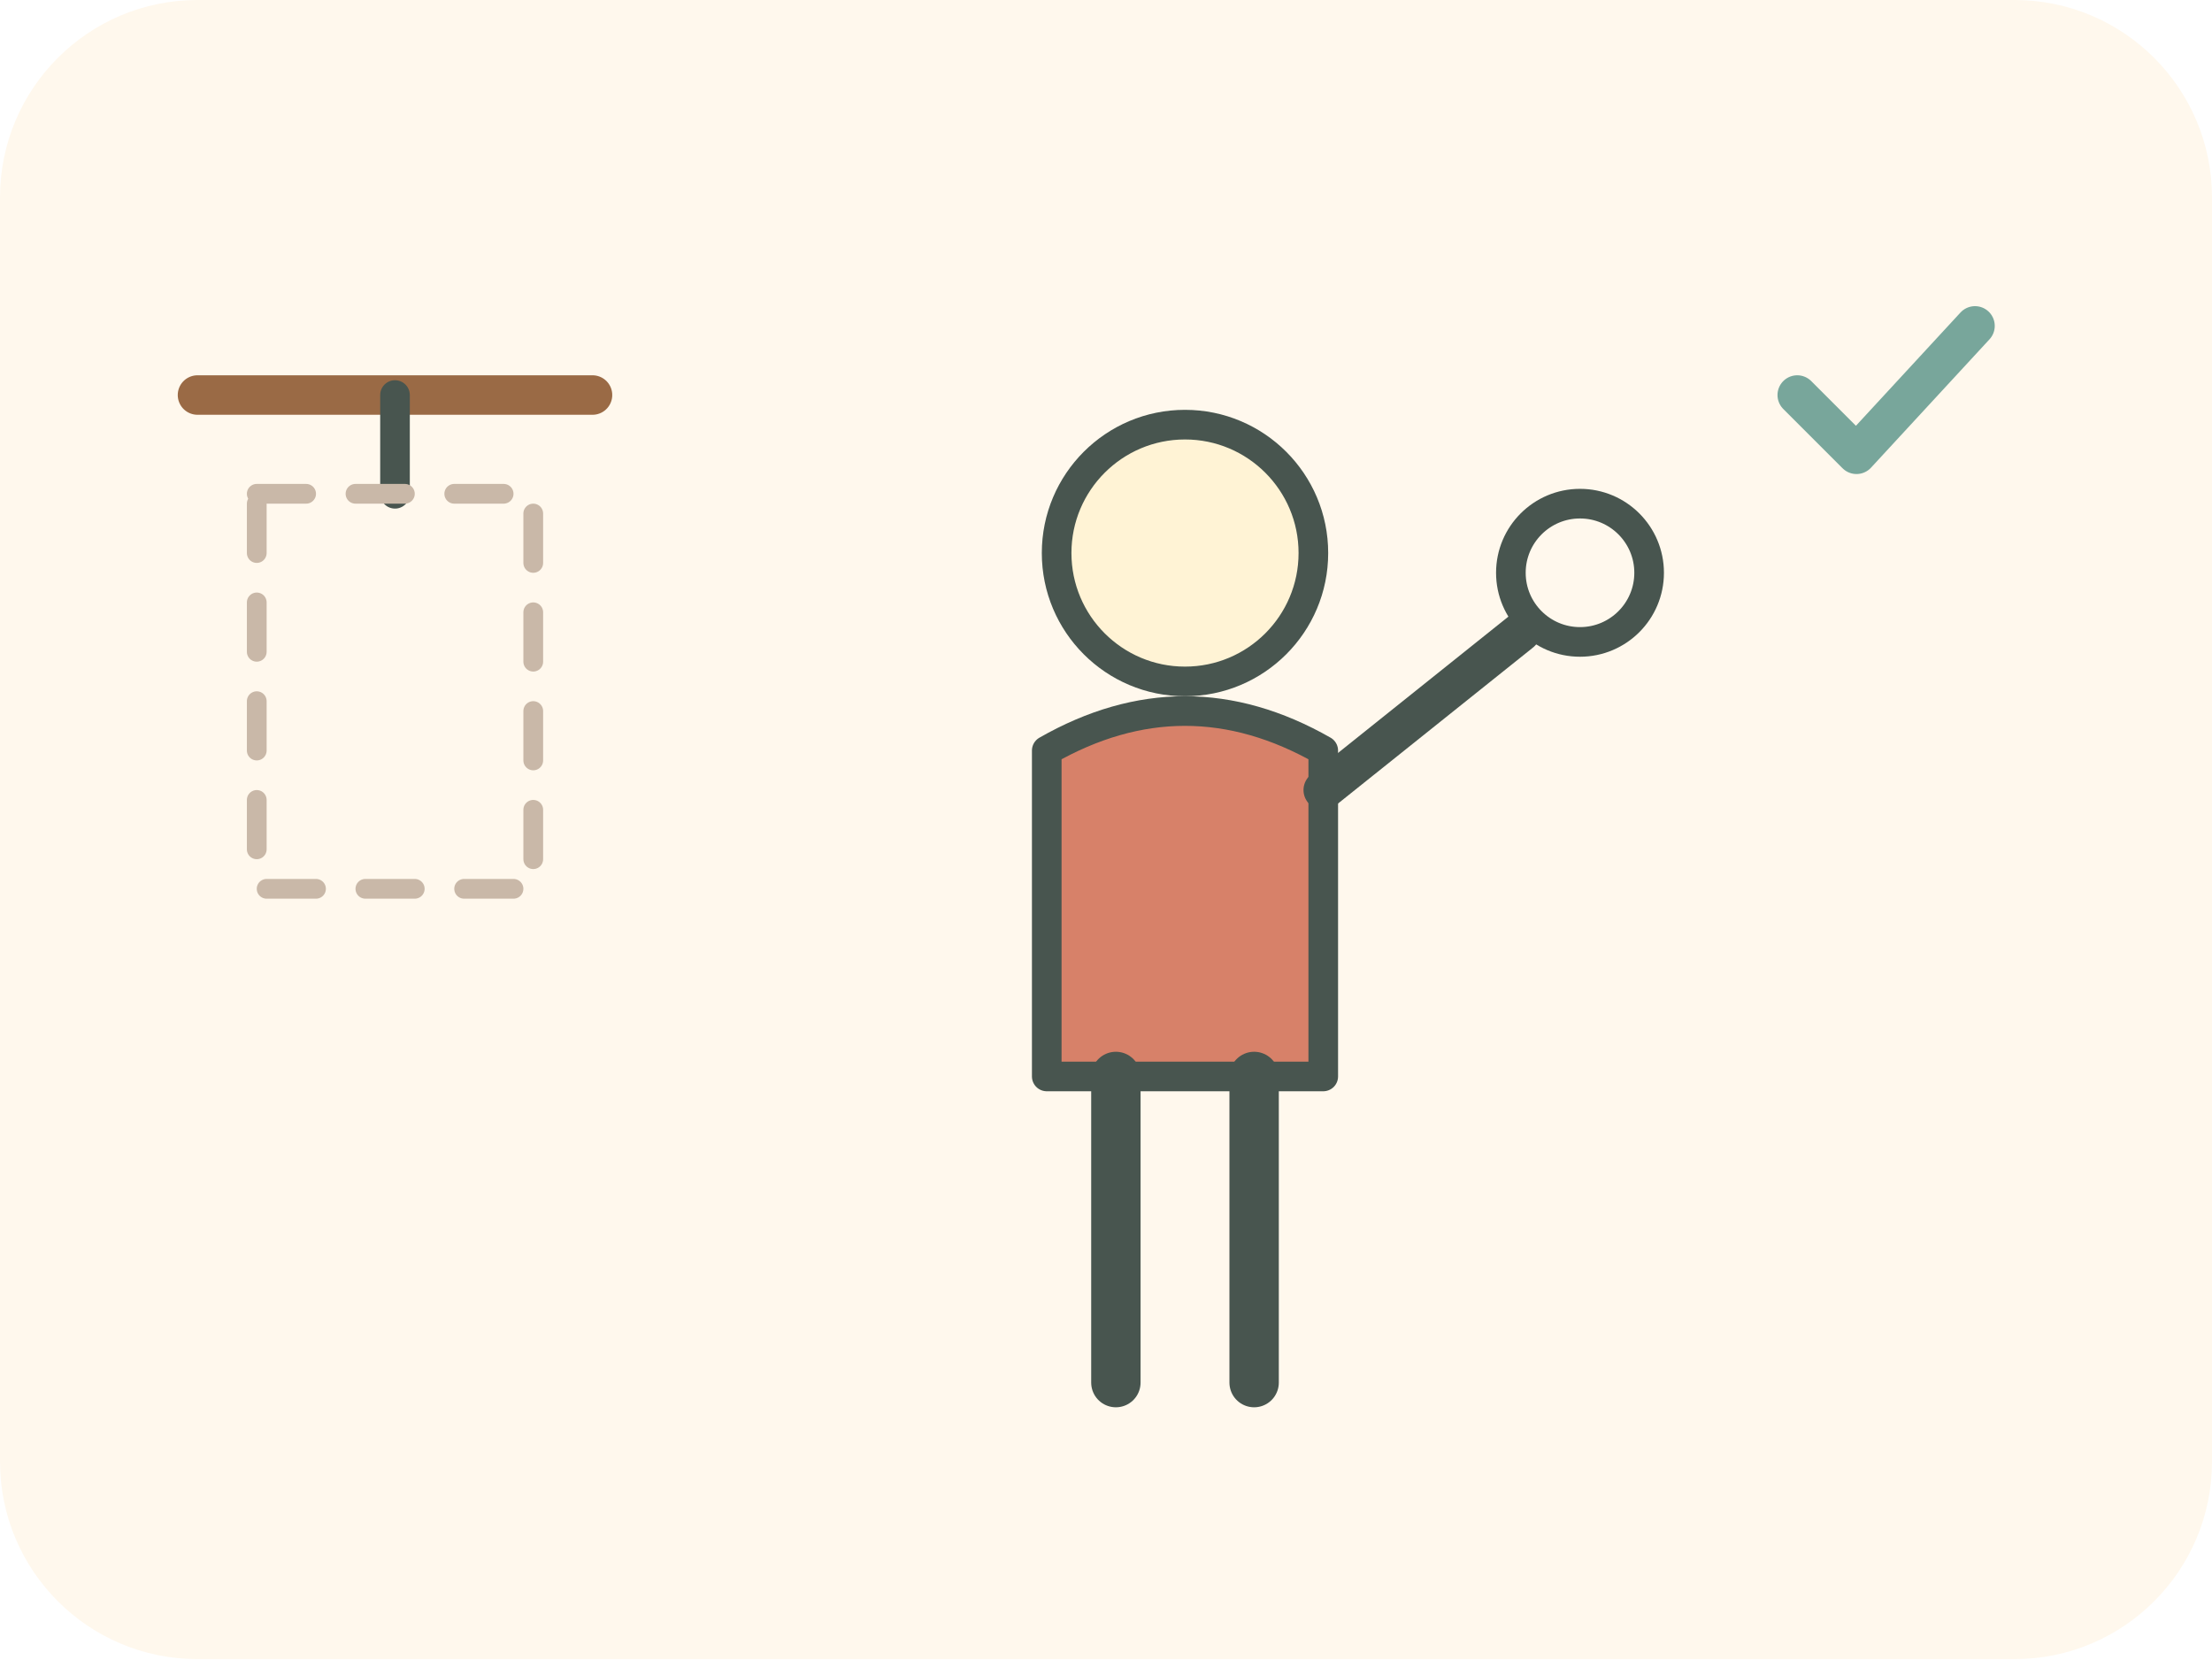
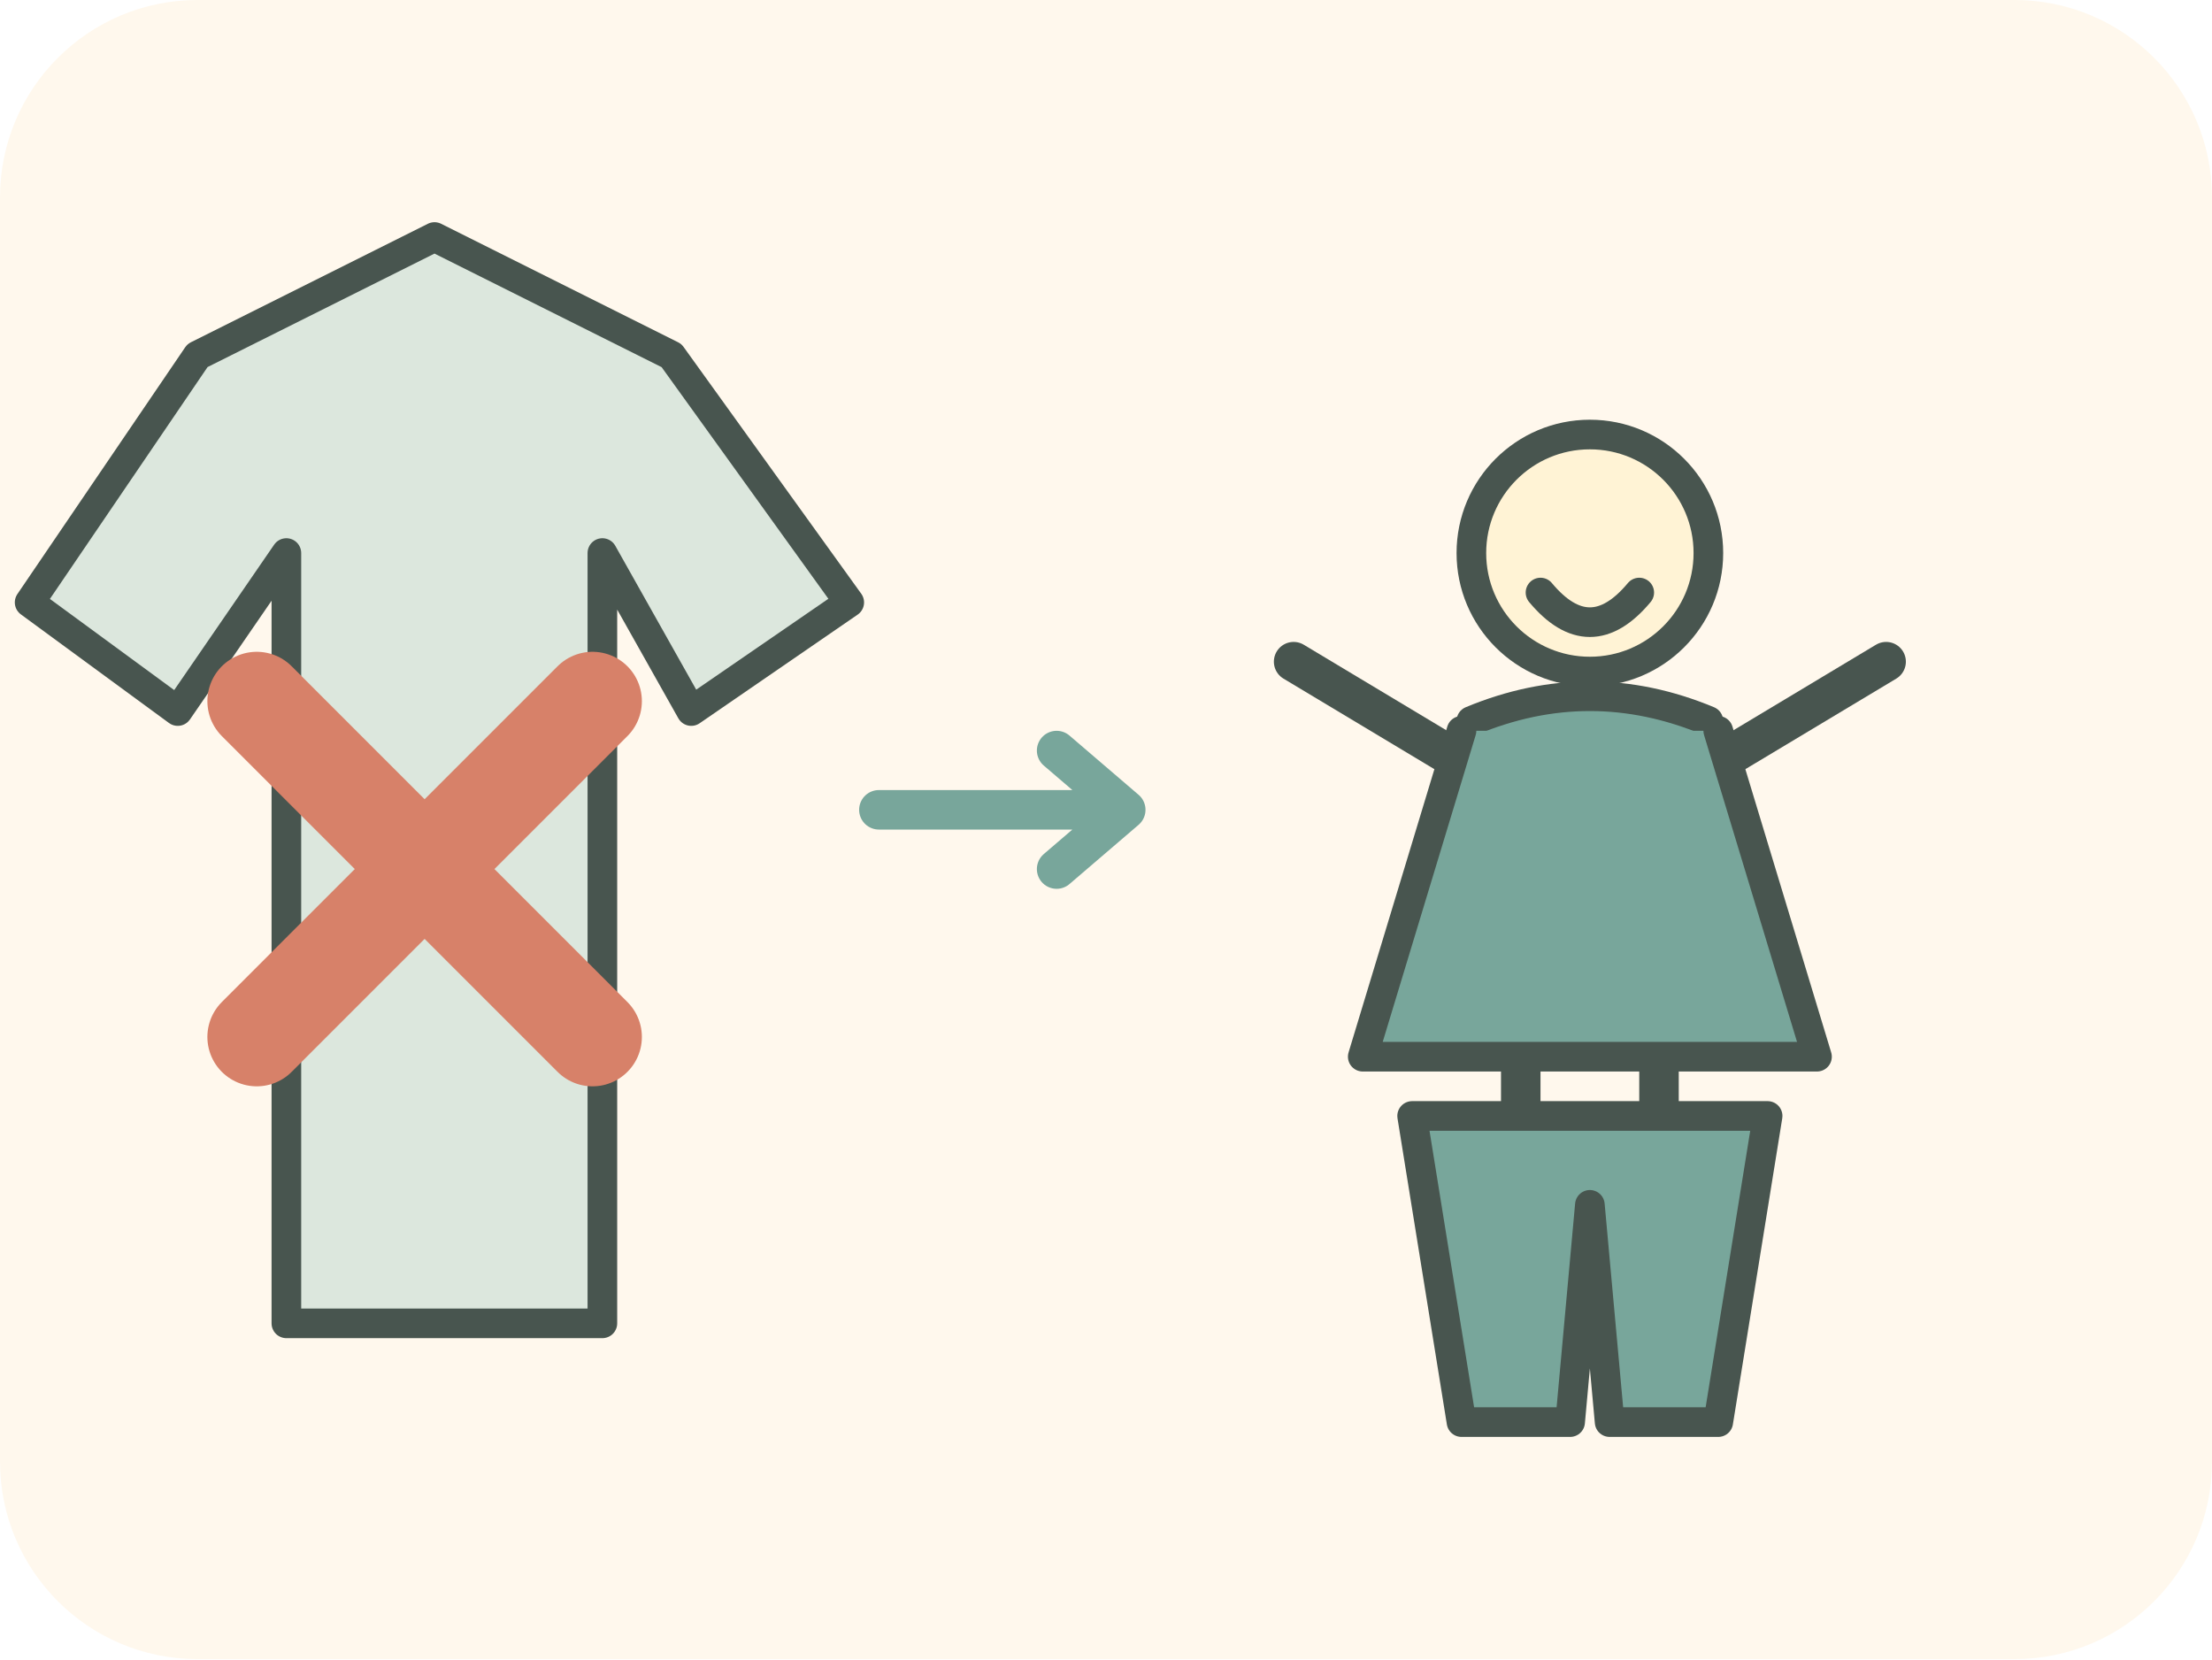
<svg xmlns="http://www.w3.org/2000/svg" viewBox="0 0 224 168" width="224" height="168">
  <rect width="224" height="168" rx="20" fill="#fff8ed" />
  <g stroke="#48554f" stroke-width="3" stroke-linecap="round" stroke-linejoin="round" fill="none">
-     <path d="M20 40h40" stroke-width="4" stroke="#9a6a45" />
-     <path d="M40 40v10" stroke-width="3" />
-     <path d="M26 50h28v40h-28z" stroke-width="2" stroke="#c9b8a8" stroke-dasharray="5 5" />
-     <circle cx="120" cy="56" r="13" fill="#fff3d5" />
-     <path d="M106 76q14-8 28 0v33h-28z" fill="#d78169" />
-     <path d="M113 109v31m14-31v31" stroke-width="5" />
-     <path d="M134 80l20-16" stroke-width="4" />
-     <circle cx="160" cy="58" r="7" fill="none" stroke-width="3" />
-     <path d="M182 40l6 6 12-13" stroke-width="4" stroke="#78a69b" />
+     <path d="M20 36l24-12 24 12 18 25-16 11-9-16v78H29V56L18 72 3 61z" fill="#dce7dd" />
+     <g transform="translate(26 71) scale(2)">
+       <path d="M0 0l17 17m0-17L0 17" fill="none" stroke="#d78169" stroke-width="5" />
+     </g>
+     <path d="M89 82l25 0m-7 -6l7 6 -7 6" fill="none" stroke="#78a69b" stroke-width="4" />
+     <g transform="translate(161 56) scale(1)">
+       <circle cx="0" cy="0" r="12" fill="#fff3d5" />
+       <path d="M-5 4q5 6 10 0" fill="none" />
+       <path d="M-12 17q12-5 24 0v27h-24z" fill="#78a69b" />
+       <path d="M-10 23l-20-12m40 12 20-12" fill="none" stroke-width="4" />
+       <path d="M-7 44v23m14-23v23" fill="none" stroke-width="4" />
+     </g>
+     <path d="M148 74l-10 33h46l-10-33m-31 39h36l-5 31h-11l-2-22-2 22h-11z" fill="#78a69b" />
  </g>
</svg>
